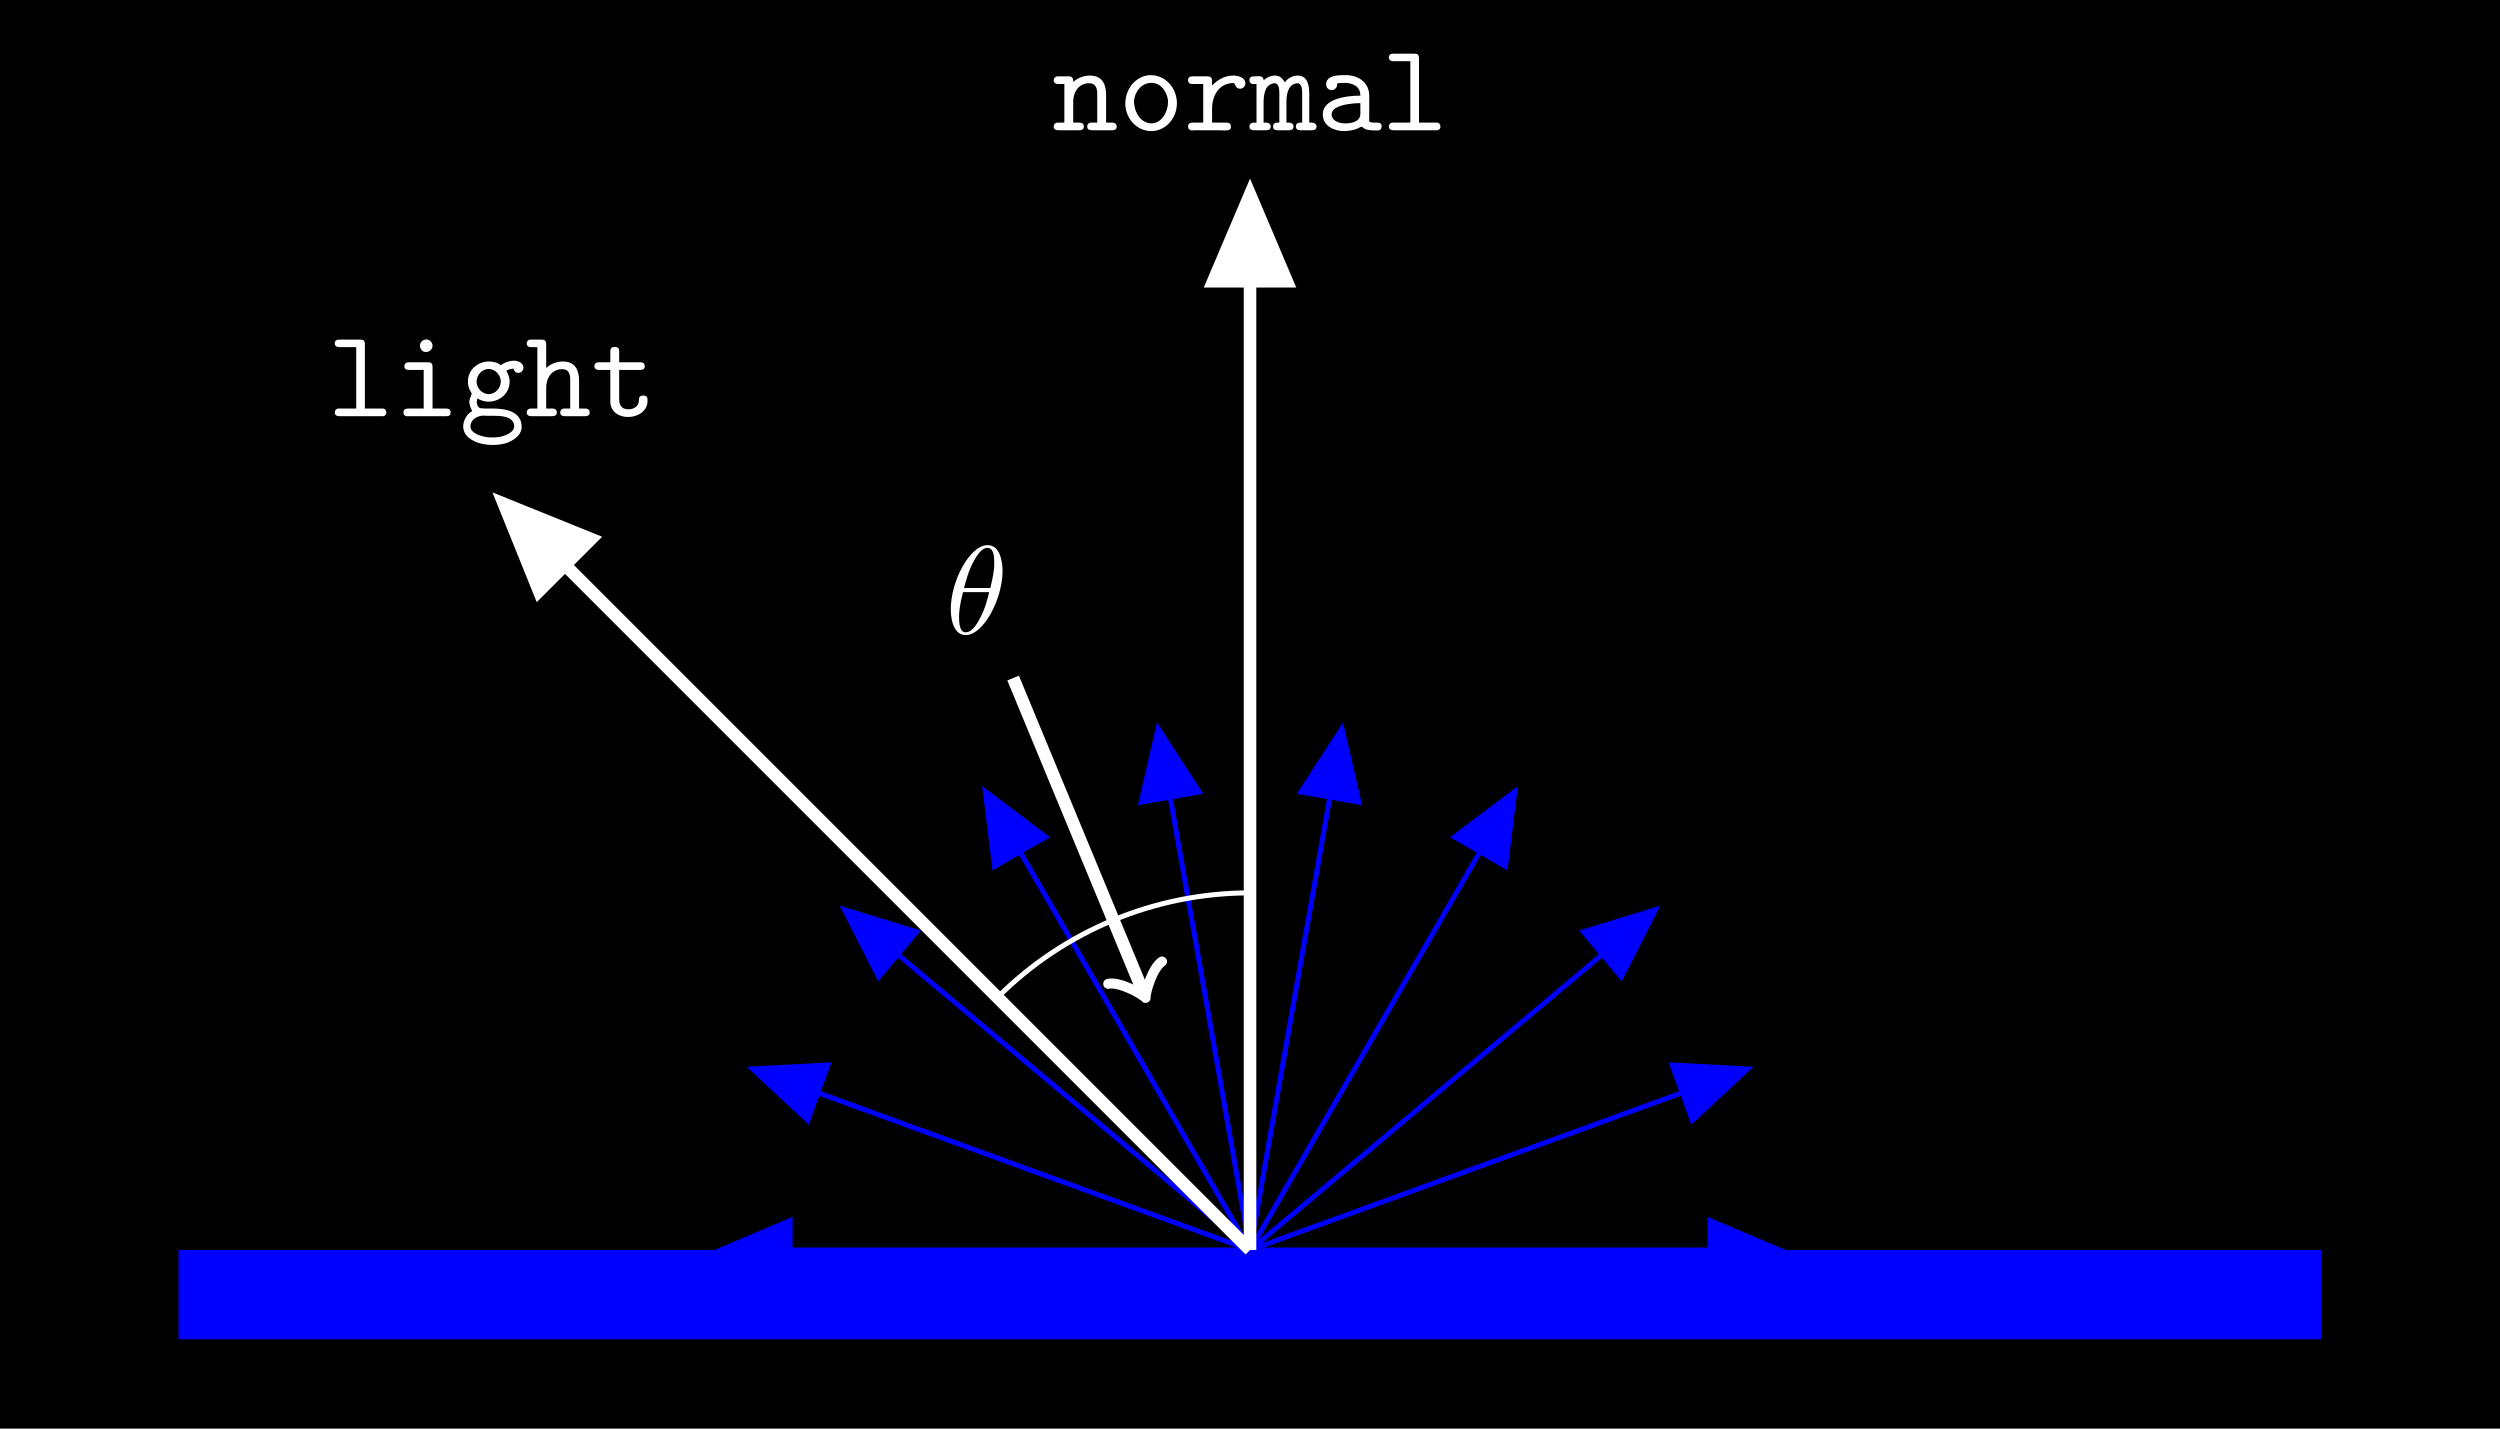
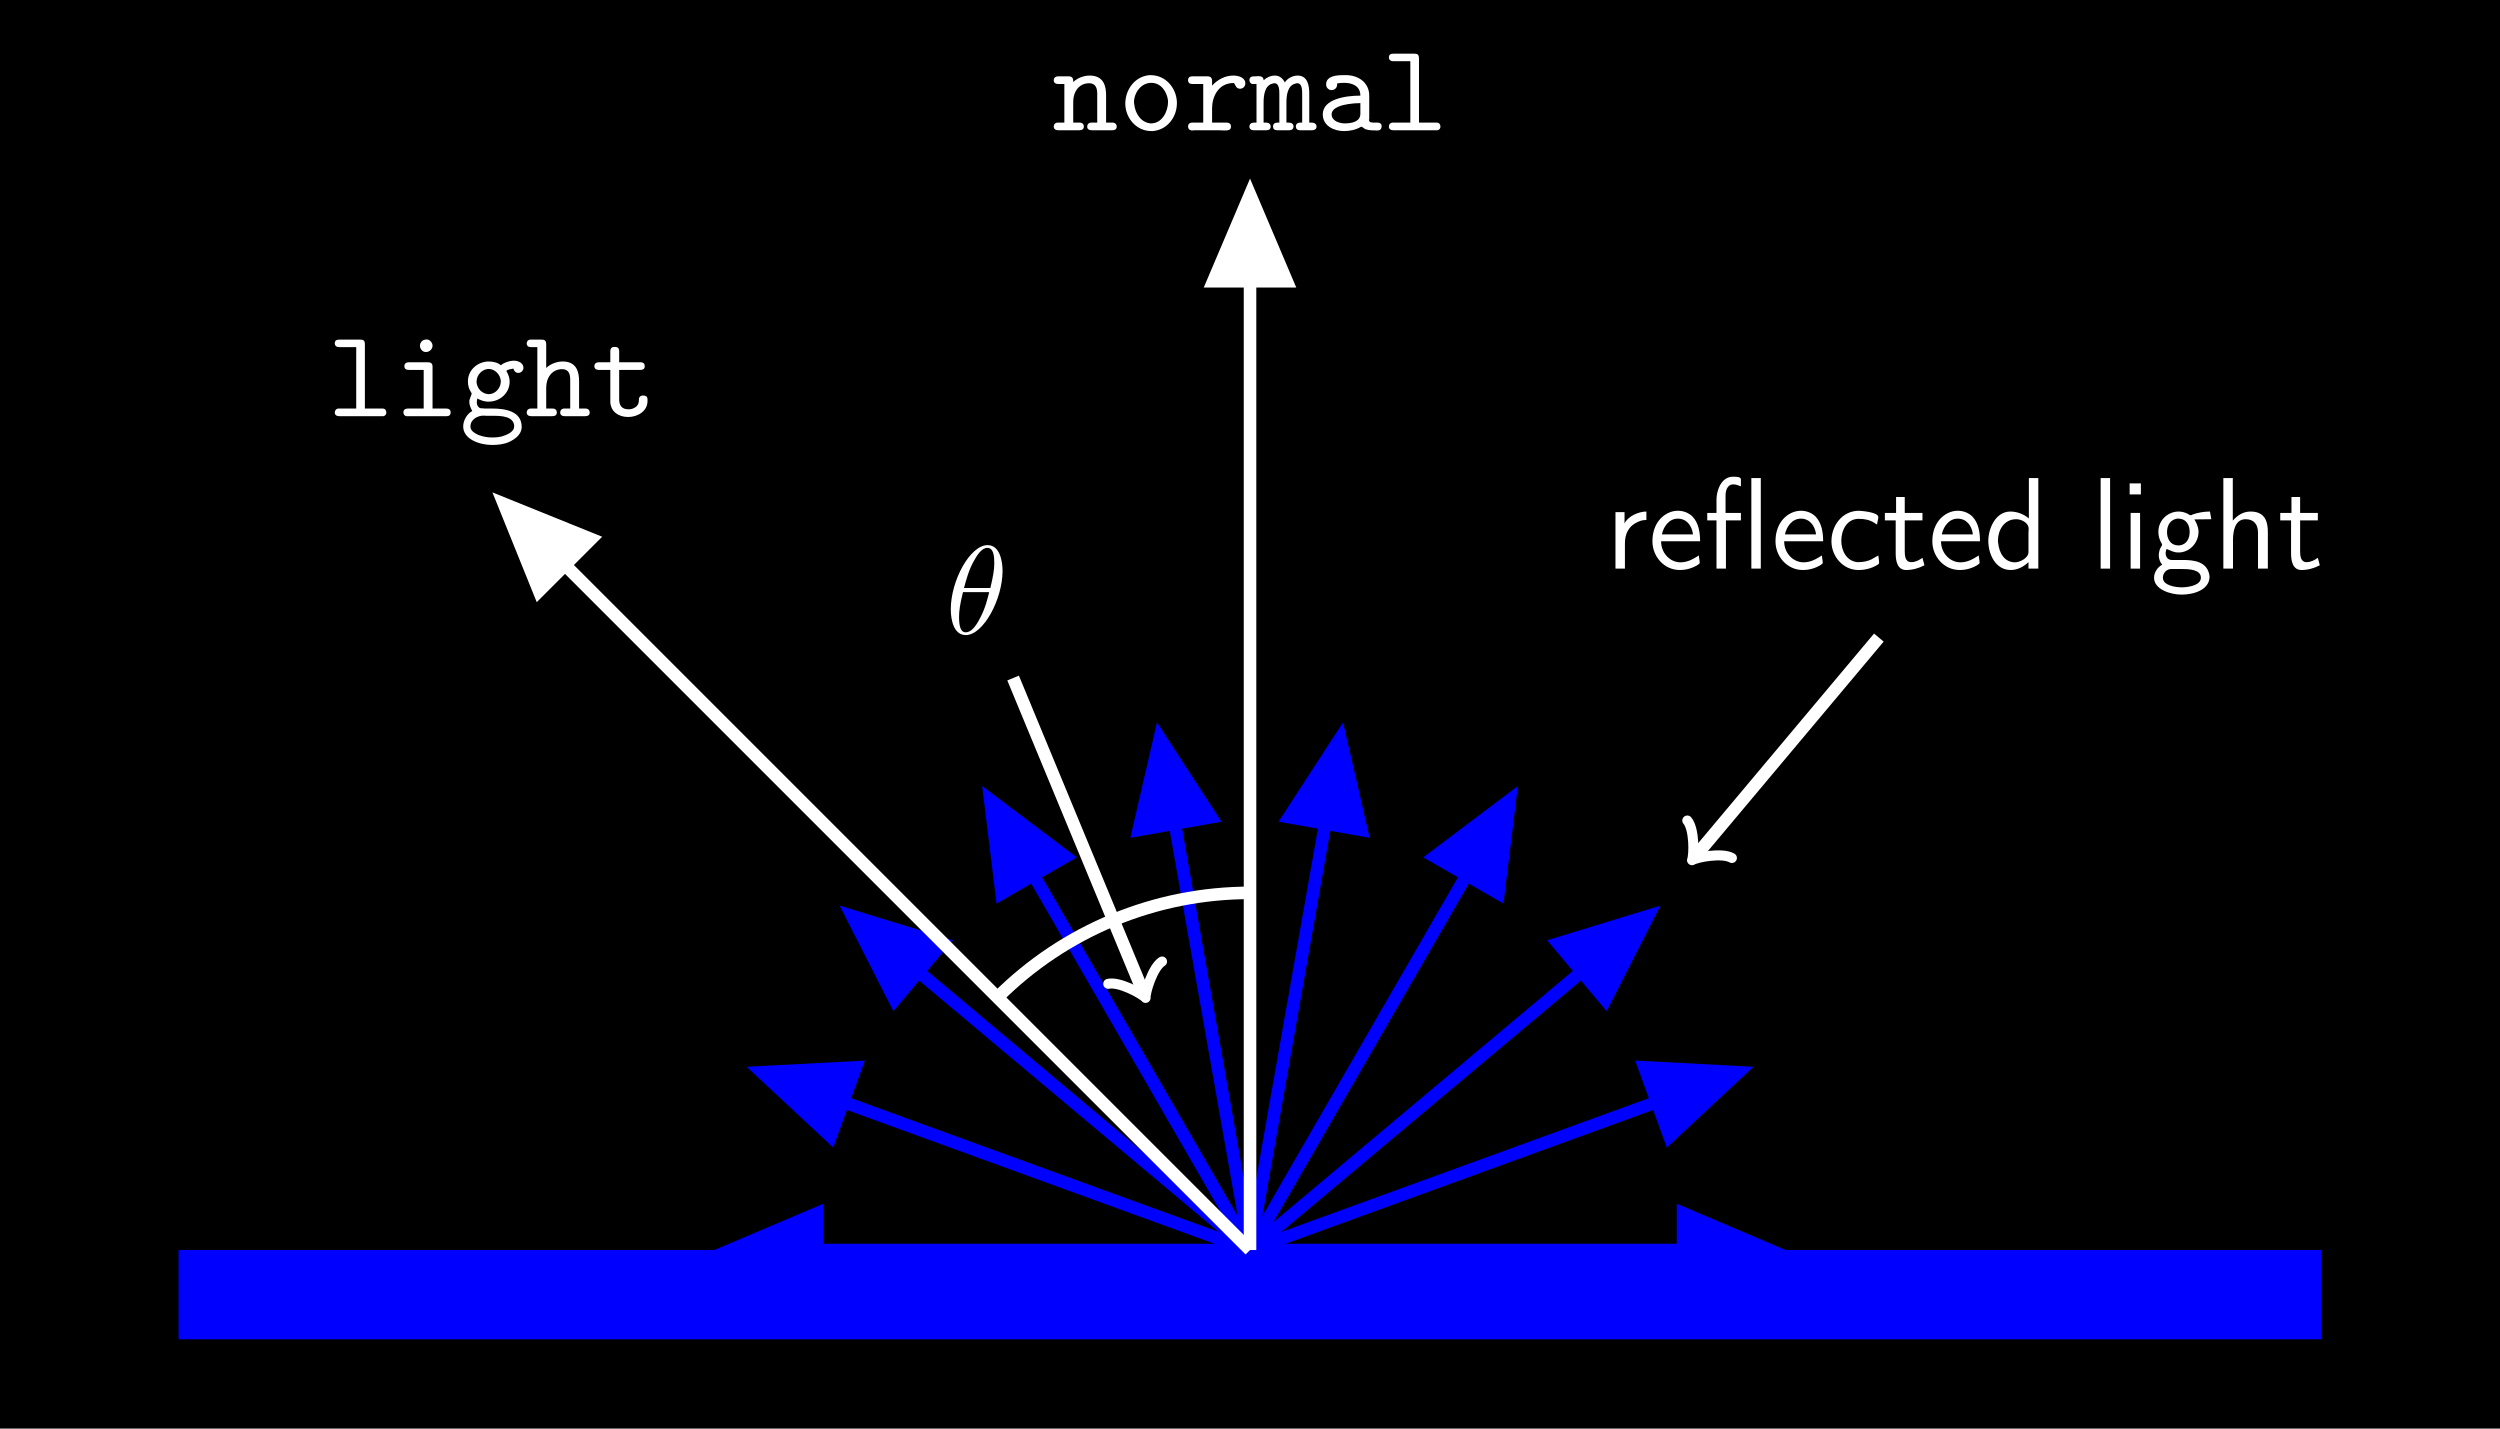
<svg xmlns="http://www.w3.org/2000/svg" xmlns:xlink="http://www.w3.org/1999/xlink" width="198.425" height="113.386" viewBox="0 0 198.425 113.386">
  <defs>
    <g>
      <g id="glyph-0-0">
        <path d="M 2.266 -5.5 L 2.266 -0.625 L 0.875 -0.625 C 0.688 -0.625 0.562 -0.484 0.562 -0.312 C 0.562 -0.094 0.734 -0.016 0.938 -0.016 L 4.422 -0.016 C 4.578 -0.047 4.656 -0.172 4.656 -0.312 C 4.656 -0.484 4.547 -0.625 4.359 -0.625 L 2.953 -0.625 L 2.953 -5.719 C 2.953 -6.062 2.797 -6.094 2.578 -6.094 L 0.953 -6.094 C 0.781 -6.094 0.562 -6.078 0.562 -5.797 C 0.562 -5.625 0.688 -5.5 0.891 -5.5 Z M 2.266 -5.5 " />
      </g>
      <g id="glyph-0-1">
        <path d="M 2.391 -3.688 L 2.391 -0.625 L 1.156 -0.625 C 0.906 -0.625 0.781 -0.516 0.781 -0.312 C 0.781 -0.172 0.875 -0.031 1.031 -0.016 L 4.203 -0.016 C 4.422 -0.016 4.531 -0.125 4.531 -0.312 C 4.531 -0.516 4.406 -0.625 4.172 -0.625 C 4.094 -0.625 4.016 -0.625 3.953 -0.625 L 3.094 -0.625 L 3.094 -3.953 C 3.094 -4.25 2.906 -4.297 2.719 -4.297 L 1.234 -4.297 C 1.062 -4.297 0.859 -4.25 0.859 -3.984 C 0.859 -3.766 1 -3.688 1.25 -3.688 Z M 2.516 -6.094 C 2.25 -6.062 2.094 -5.828 2.094 -5.609 C 2.094 -5.391 2.266 -5.109 2.562 -5.109 C 2.875 -5.109 3.094 -5.359 3.094 -5.609 C 3.094 -5.828 2.906 -6.109 2.609 -6.109 C 2.578 -6.109 2.547 -6.094 2.516 -6.094 Z M 2.516 -6.094 " />
      </g>
      <g id="glyph-0-2">
        <path d="M 3.297 -4.062 L 3.281 -4.062 C 3.047 -4.281 2.641 -4.359 2.328 -4.359 C 1.5 -4.359 0.672 -3.734 0.672 -2.781 C 0.672 -2.5 0.734 -2.203 0.891 -1.969 C 0.906 -1.922 0.953 -1.875 0.969 -1.828 L 0.969 -1.812 C 0.969 -1.703 0.781 -1.391 0.781 -1.172 C 0.781 -0.875 0.891 -0.688 1.016 -0.422 C 0.625 -0.234 0.297 0.297 0.297 0.797 C 0.297 1.828 1.625 2.266 2.578 2.266 C 3.047 2.266 3.531 2.219 3.969 2.016 C 4.422 1.797 4.891 1.453 4.938 0.906 L 4.938 0.828 C 4.938 -0.422 3.625 -0.625 2.594 -0.625 L 1.984 -0.625 C 1.938 -0.625 1.891 -0.641 1.844 -0.641 L 1.75 -0.641 C 1.5 -0.641 1.375 -0.906 1.375 -1.109 C 1.375 -1.219 1.391 -1.312 1.422 -1.422 C 1.672 -1.281 1.938 -1.188 2.219 -1.172 L 2.328 -1.172 C 3.172 -1.172 3.984 -1.812 3.984 -2.766 C 3.984 -3.016 3.906 -3.266 3.781 -3.5 C 3.766 -3.516 3.734 -3.562 3.734 -3.609 C 3.734 -3.703 4.109 -3.766 4.281 -3.797 C 4.328 -3.609 4.453 -3.453 4.672 -3.453 C 4.859 -3.453 5.047 -3.594 5.078 -3.812 L 5.078 -3.859 C 5.078 -4.234 4.672 -4.422 4.328 -4.422 C 3.953 -4.422 3.484 -4.25 3.297 -4.062 Z M 0.875 0.859 C 0.875 0.828 0.875 0.812 0.875 0.781 C 0.875 0.234 1.453 -0.062 1.906 -0.062 C 2.016 -0.062 2.125 -0.047 2.219 -0.047 L 2.734 -0.047 C 3.344 -0.047 4.281 0 4.344 0.734 L 4.344 0.797 C 4.344 1.156 3.922 1.391 3.625 1.5 C 3.297 1.641 2.938 1.672 2.594 1.672 C 2.219 1.672 1.859 1.609 1.5 1.469 C 1.25 1.359 0.906 1.172 0.875 0.859 Z M 1.359 -2.688 L 1.359 -2.766 C 1.359 -3.281 1.797 -3.766 2.328 -3.766 L 2.359 -3.766 C 2.828 -3.734 3.219 -3.344 3.281 -2.844 L 3.281 -2.766 C 3.281 -2.25 2.844 -1.766 2.328 -1.766 L 2.297 -1.766 C 1.812 -1.797 1.422 -2.172 1.359 -2.688 Z M 1.359 -2.688 " />
      </g>
      <g id="glyph-0-3">
        <path d="M 0.953 -5.5 L 0.953 -0.625 L 0.438 -0.625 C 0.234 -0.625 0.109 -0.484 0.109 -0.312 C 0.109 -0.109 0.266 -0.016 0.484 -0.016 L 2.109 -0.016 C 2.344 -0.016 2.5 -0.094 2.5 -0.312 C 2.5 -0.516 2.359 -0.625 2.172 -0.625 L 1.656 -0.625 L 1.656 -2.281 C 1.656 -3.062 2.109 -3.75 2.922 -3.75 C 3.438 -3.75 3.562 -3.359 3.562 -2.922 L 3.562 -0.625 L 3.094 -0.625 C 2.875 -0.625 2.766 -0.469 2.766 -0.312 C 2.766 -0.078 2.953 -0.016 3.156 -0.016 L 4.75 -0.016 C 4.969 -0.016 5.109 -0.109 5.109 -0.312 C 5.109 -0.484 4.984 -0.625 4.781 -0.625 L 4.266 -0.625 L 4.266 -2.797 C 4.266 -3.484 4.094 -4.359 2.969 -4.359 C 2.5 -4.359 2 -4.172 1.656 -3.844 L 1.656 -5.719 C 1.656 -6.062 1.484 -6.094 1.281 -6.094 L 0.359 -6.094 C 0.219 -6.078 0.109 -5.953 0.109 -5.797 C 0.109 -5.609 0.234 -5.5 0.422 -5.5 Z M 0.953 -5.5 " />
      </g>
      <g id="glyph-0-4">
        <path d="M 1.516 -4.297 L 0.609 -4.297 C 0.375 -4.297 0.25 -4.172 0.25 -3.984 C 0.25 -3.781 0.406 -3.688 0.594 -3.688 L 1.516 -3.688 L 1.516 -1.094 C 1.578 -0.375 2.156 0.047 2.938 0.047 C 3.672 0.047 4.469 -0.406 4.469 -1.219 L 4.469 -1.344 C 4.469 -1.609 4.297 -1.656 4.109 -1.656 C 3.891 -1.656 3.781 -1.531 3.781 -1.312 L 3.781 -1.234 C 3.781 -0.781 3.328 -0.562 2.969 -0.562 C 2.406 -0.562 2.219 -0.891 2.219 -1.359 L 2.219 -3.688 L 3.859 -3.688 C 4.031 -3.688 4.25 -3.719 4.25 -3.984 C 4.25 -4.172 4.141 -4.297 3.922 -4.297 L 2.219 -4.297 L 2.219 -5.172 C 2.219 -5.469 2.047 -5.516 1.859 -5.516 C 1.672 -5.516 1.516 -5.453 1.516 -5.156 Z M 1.516 -4.297 " />
      </g>
      <g id="glyph-0-5">
        <path d="M 1.656 -3.844 L 1.656 -3.953 C 1.656 -4.141 1.562 -4.297 1.312 -4.297 L 0.438 -4.297 C 0.266 -4.297 0.109 -4.188 0.109 -3.984 C 0.109 -3.781 0.266 -3.688 0.453 -3.688 L 0.953 -3.688 L 0.953 -0.625 L 0.438 -0.625 C 0.234 -0.625 0.109 -0.484 0.109 -0.312 C 0.109 -0.109 0.266 -0.016 0.484 -0.016 L 2.109 -0.016 C 2.344 -0.016 2.5 -0.094 2.5 -0.312 C 2.5 -0.516 2.359 -0.625 2.172 -0.625 L 1.656 -0.625 L 1.656 -2.281 C 1.656 -3.062 2.109 -3.75 2.922 -3.75 C 3.438 -3.75 3.562 -3.359 3.562 -2.922 L 3.562 -0.625 L 3.094 -0.625 C 2.875 -0.625 2.766 -0.469 2.766 -0.312 C 2.766 -0.078 2.953 -0.016 3.156 -0.016 L 4.75 -0.016 C 4.969 -0.016 5.109 -0.109 5.109 -0.312 C 5.109 -0.484 4.984 -0.625 4.781 -0.625 L 4.266 -0.625 L 4.266 -2.797 C 4.266 -3.484 4.094 -4.359 2.969 -4.359 C 2.5 -4.359 2 -4.172 1.656 -3.844 Z M 1.656 -3.844 " />
      </g>
      <g id="glyph-0-6">
        <path d="M 2.469 -4.391 C 1.281 -4.281 0.562 -3.203 0.562 -2.141 L 0.562 -2.047 C 0.609 -0.953 1.453 0.047 2.625 0.047 L 2.734 0.047 C 3.922 -0.047 4.656 -1.094 4.656 -2.156 L 4.656 -2.266 C 4.609 -3.375 3.766 -4.391 2.578 -4.391 Z M 1.266 -2.109 C 1.266 -2.141 1.25 -2.188 1.25 -2.234 C 1.25 -2.969 1.797 -3.781 2.625 -3.781 C 3.406 -3.781 3.875 -3.062 3.953 -2.359 L 3.953 -2.266 C 3.953 -1.516 3.484 -0.562 2.609 -0.562 L 2.578 -0.562 C 1.828 -0.625 1.344 -1.312 1.266 -2.109 Z M 1.266 -2.109 " />
      </g>
      <g id="glyph-0-7">
        <path d="M 2.219 -3.562 L 2.219 -3.922 C 2.219 -4.172 2.109 -4.297 1.859 -4.297 L 0.641 -4.297 C 0.453 -4.297 0.312 -4.203 0.312 -4 C 0.312 -3.781 0.438 -3.688 0.672 -3.688 L 1.516 -3.688 L 1.516 -0.625 L 0.656 -0.625 C 0.422 -0.625 0.312 -0.5 0.312 -0.312 C 0.312 -0.156 0.422 0 0.641 0 C 0.688 0 0.75 -0.016 0.797 -0.016 L 2.766 -0.016 C 2.906 -0.016 3.078 0 3.234 0 C 3.531 0 3.719 -0.047 3.719 -0.312 C 3.719 -0.5 3.609 -0.625 3.359 -0.625 L 2.219 -0.625 L 2.219 -1.766 C 2.219 -2.656 2.703 -3.766 3.922 -3.766 C 4.062 -3.766 4.047 -3.312 4.438 -3.312 C 4.656 -3.312 4.859 -3.484 4.859 -3.734 C 4.859 -4.219 4.281 -4.359 3.906 -4.359 C 3.234 -4.359 2.656 -4.031 2.219 -3.562 Z M 2.219 -3.562 " />
      </g>
      <g id="glyph-0-8">
        <path d="M 1.078 -3.984 C 1.078 -4.25 0.875 -4.312 0.672 -4.312 C 0.594 -4.312 0.5 -4.297 0.422 -4.297 L 0.312 -4.297 C 0.125 -4.297 -0.047 -4.234 -0.047 -4 C -0.047 -3.844 0.047 -3.703 0.203 -3.688 L 0.516 -3.688 L 0.516 -0.625 C 0.453 -0.625 0.406 -0.625 0.328 -0.625 C 0.125 -0.625 -0.047 -0.531 -0.047 -0.312 C -0.047 -0.125 0.094 -0.016 0.297 -0.016 L 1.281 -0.016 C 1.484 -0.016 1.641 -0.094 1.641 -0.312 C 1.641 -0.531 1.469 -0.625 1.266 -0.625 C 1.203 -0.625 1.141 -0.625 1.078 -0.625 L 1.078 -2.188 C 1.078 -2.766 1.156 -3.562 1.781 -3.719 C 1.828 -3.734 1.891 -3.75 1.938 -3.75 C 2.328 -3.75 2.328 -3.188 2.328 -2.875 L 2.328 -0.625 L 2.188 -0.625 C 1.969 -0.625 1.828 -0.531 1.828 -0.312 C 1.828 -0.125 1.938 -0.016 2.172 -0.016 L 3.109 -0.016 C 3.312 -0.016 3.453 -0.125 3.453 -0.312 C 3.453 -0.531 3.281 -0.625 3.078 -0.625 C 3.016 -0.625 2.953 -0.625 2.891 -0.625 L 2.891 -2.188 C 2.891 -2.766 2.969 -3.562 3.594 -3.719 C 3.641 -3.734 3.703 -3.75 3.75 -3.75 C 4.141 -3.75 4.141 -3.188 4.141 -2.875 L 4.141 -0.625 L 4 -0.625 C 3.781 -0.625 3.641 -0.531 3.641 -0.312 C 3.641 -0.125 3.766 -0.016 3.984 -0.016 L 4.922 -0.016 C 5.141 -0.016 5.281 -0.125 5.281 -0.312 C 5.281 -0.531 5.094 -0.625 4.891 -0.625 C 4.828 -0.625 4.766 -0.625 4.703 -0.625 L 4.703 -2.938 C 4.703 -3.484 4.609 -4.359 3.781 -4.359 C 3.375 -4.359 2.938 -4.109 2.766 -3.812 C 2.594 -4.141 2.344 -4.359 1.969 -4.359 C 1.641 -4.359 1.312 -4.203 1.078 -3.984 Z M 1.078 -3.984 " />
      </g>
      <g id="glyph-0-9">
        <path d="M 1.688 -3.734 C 1.859 -3.766 2.062 -3.781 2.25 -3.781 C 2.844 -3.781 3.531 -3.562 3.531 -2.766 C 2.328 -2.766 0.547 -2.484 0.547 -1.281 C 0.547 -0.344 1.469 0.047 2.219 0.047 C 2.688 0.047 3.156 -0.047 3.531 -0.266 C 3.562 -0.281 3.578 -0.297 3.609 -0.297 L 3.625 -0.297 C 3.672 -0.297 3.812 -0.156 3.953 -0.094 C 4.234 0 4.594 0 4.891 0 C 5.125 0 5.219 -0.156 5.219 -0.328 L 5.219 -0.359 C 5.219 -0.531 5.078 -0.625 4.906 -0.625 L 4.609 -0.625 C 4.422 -0.625 4.219 -0.641 4.219 -0.828 C 4.219 -0.875 4.234 -0.922 4.234 -0.953 L 4.234 -2.766 C 4.234 -3.719 3.5 -4.328 2.516 -4.391 L 2.156 -4.391 C 1.641 -4.391 0.812 -4.328 0.812 -3.656 C 0.812 -3.375 1.031 -3.203 1.25 -3.203 C 1.5 -3.203 1.688 -3.406 1.688 -3.641 C 1.688 -3.672 1.688 -3.703 1.688 -3.734 Z M 3.531 -2.172 L 3.531 -1.328 C 3.531 -0.672 2.797 -0.562 2.297 -0.562 C 1.875 -0.562 1.25 -0.75 1.25 -1.281 C 1.25 -1.844 2.156 -2.031 2.562 -2.094 C 2.875 -2.141 3.203 -2.172 3.531 -2.172 Z M 3.531 -2.172 " />
      </g>
      <g id="glyph-1-0">
        <path d="M 4.531 -4.984 C 4.531 -5.641 4.359 -7.031 3.344 -7.031 C 1.953 -7.031 0.422 -4.219 0.422 -1.938 C 0.422 -1 0.703 0.109 1.609 0.109 C 3.016 0.109 4.531 -2.75 4.531 -4.984 Z M 1.469 -3.625 C 1.641 -4.25 1.844 -5.047 2.25 -5.766 C 2.516 -6.25 2.875 -6.812 3.328 -6.812 C 3.812 -6.812 3.875 -6.172 3.875 -5.609 C 3.875 -5.109 3.797 -4.609 3.562 -3.625 Z M 3.469 -3.297 C 3.359 -2.844 3.156 -2 2.766 -1.281 C 2.422 -0.594 2.047 -0.109 1.609 -0.109 C 1.281 -0.109 1.078 -0.406 1.078 -1.328 C 1.078 -1.75 1.141 -2.328 1.391 -3.297 Z M 3.469 -3.297 " />
      </g>
+       <g id="glyph-2-0">
+         <path d="M 1.531 -3.594 L 1.531 -4.5 L 0.812 -4.5 L 0.812 -0.016 L 1.562 -0.016 L 1.562 -2 C 1.562 -2.766 1.828 -3.422 2.688 -3.766 C 2.859 -3.844 3.062 -3.875 3.266 -3.875 L 3.266 -4.547 C 2.609 -4.547 1.766 -4.141 1.531 -3.594 Z M 1.531 -3.594 " />
+       </g>
+       <g id="glyph-2-1">
+         <path d="M 4.031 -1.062 C 3.531 -0.75 3.125 -0.516 2.562 -0.516 C 1.781 -0.516 1.031 -1.203 1.031 -2.188 L 4.125 -2.188 C 4.125 -2.875 4.016 -3.625 3.531 -4.141 C 3.219 -4.453 2.797 -4.609 2.359 -4.609 C 1.812 -4.609 1.312 -4.344 0.953 -3.953 C 0.531 -3.484 0.344 -2.844 0.344 -2.219 L 0.344 -2.172 C 0.344 -1 1.25 0.094 2.516 0.094 C 3.016 0.094 3.516 -0.047 3.938 -0.312 C 4 -0.375 4.094 -0.391 4.094 -0.484 C 4.094 -0.672 4.031 -0.875 4.031 -1.062 Z M 1.094 -2.734 C 1.219 -3.344 1.656 -3.984 2.359 -3.984 C 3.062 -3.984 3.484 -3.406 3.562 -2.734 Z M 1.094 -2.734 " />
+       </g>
+       <g id="glyph-2-2">
+         <path d="M 1 -4.438 L 0.266 -4.438 L 0.266 -3.844 L 1 -3.844 L 1 -0.016 L 1.75 -0.016 L 1.75 -3.844 L 2.938 -3.844 L 2.938 -4.438 L 1.719 -4.438 L 1.719 -5.828 C 1.719 -6.172 1.844 -6.656 2.266 -6.703 L 2.328 -6.703 C 2.562 -6.703 2.734 -6.625 2.938 -6.547 L 2.938 -7.109 C 2.938 -7.312 2.516 -7.312 2.359 -7.312 L 2.312 -7.312 C 1.359 -7.312 1 -6.188 1 -5.5 Z M 3.766 -7.203 L 3.766 -0.016 L 4.516 -0.016 L 4.516 -7.203 Z M 3.766 -7.203 " />
+       </g>
+       <g id="glyph-2-3">
+         <path d="M 4.078 -1.062 C 3.891 -0.969 3.719 -0.844 3.531 -0.75 C 3.219 -0.594 2.844 -0.531 2.5 -0.531 L 2.406 -0.531 C 1.531 -0.625 1.141 -1.469 1.141 -2.234 C 1.141 -3.047 1.562 -3.969 2.531 -3.969 C 2.953 -3.969 3.391 -3.891 3.75 -3.656 C 3.828 -3.609 3.891 -3.547 3.984 -3.516 C 3.984 -3.703 4.078 -3.906 4.078 -4.109 C 4.078 -4.531 2.531 -4.609 2.547 -4.609 C 1.188 -4.609 0.359 -3.406 0.359 -2.203 L 0.359 -2.141 C 0.375 -1 1.266 0.094 2.5 0.094 C 3.031 0.094 3.531 -0.031 4 -0.312 C 4.062 -0.359 4.141 -0.375 4.141 -0.484 C 4.141 -0.672 4.094 -0.875 4.078 -1.062 Z M 4.078 -1.062 " />
+       </g>
+       <g id="glyph-2-4">
+         <path d="M 1.062 -5.703 L 1.062 -4.438 L 0.172 -4.438 L 0.172 -3.844 L 1.031 -3.844 L 1.031 -1.219 C 1.031 -0.672 1.141 0.094 1.859 0.094 C 2.375 0.094 2.859 -0.047 3.312 -0.281 L 3.156 -0.875 C 2.859 -0.672 2.609 -0.531 2.25 -0.531 C 1.797 -0.531 1.75 -1.031 1.75 -1.375 L 1.75 -3.844 L 3.156 -3.844 L 3.156 -4.438 L 1.75 -4.438 L 1.75 -5.703 Z M 1.062 -5.703 " />
+       </g>
+       <g id="glyph-2-5">
+         <path d="M 3.578 -7.203 L 3.578 -4 C 3.172 -4.344 2.641 -4.547 2.109 -4.547 C 0.938 -4.547 0.359 -3.203 0.359 -2.219 C 0.359 -1.172 0.922 0.094 2.141 0.094 C 2.672 0.094 3.172 -0.172 3.547 -0.531 L 3.547 -0.016 L 4.328 -0.016 L 4.328 -7.203 Z M 1.141 -2.047 C 1.125 -2.109 1.125 -2.188 1.125 -2.25 C 1.125 -3.047 1.594 -3.938 2.578 -3.938 C 2.969 -3.938 3.562 -3.672 3.562 -3.172 C 3.562 -3.047 3.547 -2.938 3.547 -2.828 L 3.547 -1.328 C 3.547 -0.844 2.844 -0.516 2.484 -0.516 C 1.625 -0.516 1.219 -1.281 1.141 -2.047 Z M 1.141 -2.047 " />
+       </g>
+       <g id="glyph-2-6">
+         <path d="M 0.812 -7.203 L 0.812 -0.016 L 1.562 -0.016 L 1.562 -7.203 Z M 0.812 -7.203 " />
+       </g>
+       <g id="glyph-2-7">
+         <path d="M 0.812 -4.438 L 0.812 -0.016 L 1.562 -0.016 L 1.562 -4.438 Z M 0.734 -6.781 L 0.734 -5.906 L 1.625 -5.906 L 1.625 -6.781 Z M 0.734 -6.781 " />
+       </g>
+       <g id="glyph-2-8">
+         <path d="M 0.922 -0.344 L 0.922 -0.328 C 0.562 -0.125 0.281 0.281 0.281 0.703 C 0.281 1.641 1.594 2.047 2.469 2.047 C 3.406 2.047 4.688 1.688 4.688 0.609 C 4.562 -0.578 3.453 -0.703 2.578 -0.703 L 1.688 -0.703 C 1.375 -0.703 1.203 -0.953 1.203 -1.25 L 1.203 -1.312 C 1.219 -1.422 1.25 -1.5 1.281 -1.578 C 1.656 -1.422 1.859 -1.297 2.219 -1.297 C 3.125 -1.297 3.812 -2.078 3.812 -2.938 L 3.812 -3.016 C 3.781 -3.344 3.656 -3.641 3.484 -3.922 L 4.828 -3.938 L 4.719 -4.547 C 4.266 -4.547 3.781 -4.469 3.344 -4.312 C 3.297 -4.281 3.234 -4.25 3.188 -4.25 C 3.109 -4.25 3 -4.344 2.938 -4.375 C 2.719 -4.484 2.469 -4.547 2.234 -4.547 C 1.391 -4.547 0.625 -3.875 0.625 -2.938 C 0.625 -2.625 0.703 -2.328 0.859 -2.062 C 0.875 -2.031 0.922 -1.969 0.922 -1.922 C 0.922 -1.844 0.781 -1.672 0.734 -1.531 C 0.688 -1.375 0.656 -1.219 0.656 -1.078 C 0.656 -0.812 0.75 -0.531 0.922 -0.344 Z M 1.578 0.016 L 2.516 0.016 C 3.078 0.016 4 0.062 4 0.703 C 4 1.391 2.766 1.469 2.5 1.469 C 1.984 1.469 0.984 1.328 0.984 0.703 C 0.984 0.359 1.234 0.062 1.578 0.016 Z M 2.109 -3.984 L 2.188 -3.984 C 2.875 -3.984 3.109 -3.438 3.109 -2.938 C 3.109 -2.406 2.875 -1.938 2.312 -1.859 L 2.234 -1.859 C 1.562 -1.859 1.312 -2.406 1.312 -2.906 C 1.312 -3.422 1.547 -3.891 2.109 -3.984 Z M 2.109 -3.984 " />
+       </g>
+       <g id="glyph-2-9">
+         <path d="M 0.812 -7.203 L 0.812 -0.016 L 1.578 -0.016 L 1.578 -2.281 C 1.578 -2.875 1.688 -3.938 2.578 -3.938 C 3.234 -3.938 3.562 -3.531 3.562 -2.875 C 3.562 -2.75 3.562 -2.625 3.562 -2.516 L 3.562 -0.016 L 4.344 -0.016 L 4.344 -2.375 C 4.344 -2.547 4.344 -2.734 4.344 -2.922 C 4.344 -3.656 4.172 -4.547 2.984 -4.547 C 2.375 -4.547 1.938 -4.25 1.562 -3.828 L 1.562 -7.203 Z M 0.812 -7.203 " />
+       </g>
    </g>
    <clipPath id="clip-0">
+       <path clip-rule="nonzero" d="M 119 82 L 155 82 L 155 113.387 L 119 113.387 Z M 119 82 " />
+     </clipPath>
+     <clipPath id="clip-1">
+       <path clip-rule="nonzero" d="M 85 71 L 152 71 L 152 113.387 L 85 113.387 Z M 85 71 " />
+     </clipPath>
+     <clipPath id="clip-2">
+       <path clip-rule="nonzero" d="M 85 58 L 145 58 L 145 113.387 L 85 113.387 Z M 85 58 " />
+     </clipPath>
+     <clipPath id="clip-3">
+       <path clip-rule="nonzero" d="M 85 49 L 134 49 L 134 113.387 L 85 113.387 Z M 85 49 " />
+     </clipPath>
+     <clipPath id="clip-4">
+       <path clip-rule="nonzero" d="M 85 44 L 121 44 L 121 113.387 L 85 113.387 Z M 85 44 " />
+     </clipPath>
+     <clipPath id="clip-5">
+       <path clip-rule="nonzero" d="M 78 44 L 114 44 L 114 113.387 L 78 113.387 Z M 78 44 " />
+     </clipPath>
+     <clipPath id="clip-6">
+       <path clip-rule="nonzero" d="M 64 49 L 114 49 L 114 113.387 L 64 113.387 Z M 64 49 " />
+     </clipPath>
+     <clipPath id="clip-7">
+       <path clip-rule="nonzero" d="M 53 58 L 114 58 L 114 113.387 L 53 113.387 Z M 53 58 " />
+     </clipPath>
+     <clipPath id="clip-8">
+       <path clip-rule="nonzero" d="M 46 71 L 114 71 L 114 113.387 L 46 113.387 Z M 46 71 " />
+     </clipPath>
+     <clipPath id="clip-9">
+       <path clip-rule="nonzero" d="M 43 82 L 79 82 L 79 113.387 L 43 113.387 Z M 43 82 " />
+     </clipPath>
+     <clipPath id="clip-10">
      <path clip-rule="nonzero" d="M 26 26 L 114 26 L 114 113.387 L 26 113.387 Z M 26 26 " />
    </clipPath>
  </defs>
  <path fill-rule="nonzero" fill="rgb(0%, 0%, 0%)" fill-opacity="1" d="M 0 113.387 L 0 0 L 198.426 0 L 198.426 113.387 Z M 0 113.387 " />
  <path fill-rule="nonzero" fill="rgb(0%, 0%, 100%)" fill-opacity="1" d="M 14.172 99.215 L 14.172 106.301 L 184.254 106.301 L 184.254 99.215 Z M 14.172 99.215 " />
-   <path fill="none" stroke-width="0.399" stroke-linecap="butt" stroke-linejoin="miter" stroke="rgb(0%, 0%, 100%)" stroke-opacity="1" stroke-miterlimit="10" d="M 85.042 -0.002 L 126.753 -0.002 " transform="matrix(1, 0, 0, -1, 14.173, 99.213)" />
-   <path fill-rule="nonzero" fill="rgb(0%, 0%, 100%)" fill-opacity="1" stroke-width="0.399" stroke-linecap="butt" stroke-linejoin="miter" stroke="rgb(0%, 0%, 100%)" stroke-opacity="1" stroke-miterlimit="10" d="M -5.202 2.334 L 0.298 -0.002 L -5.202 -2.334 Z M -5.202 2.334 " transform="matrix(1, 0, 0, -1, 140.9247, 99.213)" />
-   <path fill="none" stroke-width="0.399" stroke-linecap="butt" stroke-linejoin="miter" stroke="rgb(0%, 0%, 100%)" stroke-opacity="1" stroke-miterlimit="10" d="M 85.042 -0.002 L 124.237 14.268 " transform="matrix(1, 0, 0, -1, 14.173, 99.213)" />
-   <path fill-rule="nonzero" fill="rgb(0%, 0%, 100%)" fill-opacity="1" stroke-width="0.399" stroke-linecap="butt" stroke-linejoin="miter" stroke="rgb(0%, 0%, 100%)" stroke-opacity="1" stroke-miterlimit="10" d="M -5.202 2.336 L 0.3 0 L -5.202 -2.337 Z M -5.202 2.336 " transform="matrix(0.93968, -0.34201, -0.34201, -0.93968, 138.4094, 84.94687)" />
-   <path fill="none" stroke-width="0.399" stroke-linecap="butt" stroke-linejoin="miter" stroke="rgb(0%, 0%, 100%)" stroke-opacity="1" stroke-miterlimit="10" d="M 85.042 -0.002 L 116.991 26.811 " transform="matrix(1, 0, 0, -1, 14.173, 99.213)" />
-   <path fill-rule="nonzero" fill="rgb(0%, 0%, 100%)" fill-opacity="1" stroke-width="0.399" stroke-linecap="butt" stroke-linejoin="miter" stroke="rgb(0%, 0%, 100%)" stroke-opacity="1" stroke-miterlimit="10" d="M -5.203 2.335 L 0.298 -0.001 L -5.204 -2.335 Z M -5.203 2.335 " transform="matrix(0.76602, -0.64278, -0.64278, -0.76602, 131.1656, 72.40134)" />
-   <path fill="none" stroke-width="0.399" stroke-linecap="butt" stroke-linejoin="miter" stroke="rgb(0%, 0%, 100%)" stroke-opacity="1" stroke-miterlimit="10" d="M 85.042 -0.002 L 105.897 36.123 " transform="matrix(1, 0, 0, -1, 14.173, 99.213)" />
-   <path fill-rule="nonzero" fill="rgb(0%, 0%, 100%)" fill-opacity="1" stroke-width="0.399" stroke-linecap="butt" stroke-linejoin="miter" stroke="rgb(0%, 0%, 100%)" stroke-opacity="1" stroke-miterlimit="10" d="M -5.204 2.334 L 0.298 -0.001 L -5.206 -2.335 Z M -5.204 2.334 " transform="matrix(0.5, -0.86601, -0.86601, -0.5, 120.0691, 63.08988)" />
-   <path fill="none" stroke-width="0.399" stroke-linecap="butt" stroke-linejoin="miter" stroke="rgb(0%, 0%, 100%)" stroke-opacity="1" stroke-miterlimit="10" d="M 85.042 -0.002 L 92.284 41.076 " transform="matrix(1, 0, 0, -1, 14.173, 99.213)" />
-   <path fill-rule="nonzero" fill="rgb(0%, 0%, 100%)" fill-opacity="1" stroke-width="0.399" stroke-linecap="butt" stroke-linejoin="miter" stroke="rgb(0%, 0%, 100%)" stroke-opacity="1" stroke-miterlimit="10" d="M -5.205 2.334 L 0.3 0.001 L -5.203 -2.334 Z M -5.205 2.334 " transform="matrix(0.17363, -0.9848, -0.9848, -0.17363, 106.4564, 58.13524)" />
-   <path fill="none" stroke-width="0.399" stroke-linecap="butt" stroke-linejoin="miter" stroke="rgb(0%, 0%, 100%)" stroke-opacity="1" stroke-miterlimit="10" d="M 85.042 -0.002 L 77.796 41.076 " transform="matrix(1, 0, 0, -1, 14.173, 99.213)" />
-   <path fill-rule="nonzero" fill="rgb(0%, 0%, 100%)" fill-opacity="1" stroke-width="0.399" stroke-linecap="butt" stroke-linejoin="miter" stroke="rgb(0%, 0%, 100%)" stroke-opacity="1" stroke-miterlimit="10" d="M -5.202 2.335 L 0.3 0 L -5.205 -2.337 Z M -5.202 2.335 " transform="matrix(-0.17363, -0.9848, -0.9848, 0.17363, 91.97045, 58.13524)" />
-   <path fill="none" stroke-width="0.399" stroke-linecap="butt" stroke-linejoin="miter" stroke="rgb(0%, 0%, 100%)" stroke-opacity="1" stroke-miterlimit="10" d="M 85.042 -0.002 L 64.186 36.123 " transform="matrix(1, 0, 0, -1, 14.173, 99.213)" />
-   <path fill-rule="nonzero" fill="rgb(0%, 0%, 100%)" fill-opacity="1" stroke-width="0.399" stroke-linecap="butt" stroke-linejoin="miter" stroke="rgb(0%, 0%, 100%)" stroke-opacity="1" stroke-miterlimit="10" d="M -5.205 2.336 L 0.299 0.002 L -5.204 -2.333 Z M -5.205 2.336 " transform="matrix(-0.5, -0.86601, -0.86601, 0.5, 78.35778, 63.08988)" />
-   <path fill="none" stroke-width="0.399" stroke-linecap="butt" stroke-linejoin="miter" stroke="rgb(0%, 0%, 100%)" stroke-opacity="1" stroke-miterlimit="10" d="M 85.042 -0.002 L 53.089 26.811 " transform="matrix(1, 0, 0, -1, 14.173, 99.213)" />
-   <path fill-rule="nonzero" fill="rgb(0%, 0%, 100%)" fill-opacity="1" stroke-width="0.399" stroke-linecap="butt" stroke-linejoin="miter" stroke="rgb(0%, 0%, 100%)" stroke-opacity="1" stroke-miterlimit="10" d="M -5.204 2.336 L 0.299 0.002 L -5.205 -2.336 Z M -5.204 2.336 " transform="matrix(-0.76602, -0.64278, -0.64278, 0.76602, 67.26126, 72.40134)" />
-   <path fill="none" stroke-width="0.399" stroke-linecap="butt" stroke-linejoin="miter" stroke="rgb(0%, 0%, 100%)" stroke-opacity="1" stroke-miterlimit="10" d="M 85.042 -0.002 L 45.843 14.268 " transform="matrix(1, 0, 0, -1, 14.173, 99.213)" />
-   <path fill-rule="nonzero" fill="rgb(0%, 0%, 100%)" fill-opacity="1" stroke-width="0.399" stroke-linecap="butt" stroke-linejoin="miter" stroke="rgb(0%, 0%, 100%)" stroke-opacity="1" stroke-miterlimit="10" d="M -5.205 2.336 L 0.298 -0.001 L -5.204 -2.337 Z M -5.205 2.336 " transform="matrix(-0.93968, -0.34201, -0.34201, 0.93968, 60.01745, 84.94687)" />
-   <path fill="none" stroke-width="0.399" stroke-linecap="butt" stroke-linejoin="miter" stroke="rgb(0%, 0%, 100%)" stroke-opacity="1" stroke-miterlimit="10" d="M 85.042 -0.002 L 43.331 -0.002 " transform="matrix(1, 0, 0, -1, 14.173, 99.213)" />
-   <path fill-rule="nonzero" fill="rgb(0%, 0%, 100%)" fill-opacity="1" stroke-width="0.399" stroke-linecap="butt" stroke-linejoin="miter" stroke="rgb(0%, 0%, 100%)" stroke-opacity="1" stroke-miterlimit="10" d="M -5.205 2.334 L 0.299 0.002 L -5.205 -2.334 Z M -5.205 2.334 " transform="matrix(-1, 0, 0, 1, 57.50216, 99.213)" />
-   <path fill="none" stroke-width="0.399" stroke-linecap="butt" stroke-linejoin="miter" stroke="rgb(100%, 100%, 100%)" stroke-opacity="1" stroke-miterlimit="10" d="M 85.042 28.346 C 77.522 28.346 70.311 25.358 64.995 20.045 " transform="matrix(1, 0, 0, -1, 14.173, 99.213)" />
+   <path fill="none" stroke-width="0.996" stroke-linecap="butt" stroke-linejoin="miter" stroke="rgb(0%, 0%, 100%)" stroke-opacity="1" stroke-miterlimit="10" d="M 85.042 -0.002 L 125.913 -0.002 " transform="matrix(1, 0, 0, -1, 14.173, 99.213)" />
+   <path fill-rule="nonzero" fill="rgb(0%, 0%, 100%)" fill-opacity="1" d="M 133.582 96.293 L 140.457 99.215 L 133.582 102.133 Z M 133.582 96.293 " />
  <g clip-path="url(#clip-0)">
+     <path fill="none" stroke-width="0.996" stroke-linecap="butt" stroke-linejoin="miter" stroke="rgb(0%, 0%, 100%)" stroke-opacity="1" stroke-miterlimit="10" d="M -6.503 2.92 L 0.372 -0.002 L -6.503 -2.92 Z M -6.503 2.92 " transform="matrix(1, 0, 0, -1, 140.0848, 99.213)" />
+   </g>
+   <g clip-path="url(#clip-1)">
+     <path fill="none" stroke-width="0.996" stroke-linecap="butt" stroke-linejoin="miter" stroke="rgb(0%, 0%, 100%)" stroke-opacity="1" stroke-miterlimit="10" d="M 85.042 -0.002 L 123.448 13.979 " transform="matrix(1, 0, 0, -1, 14.173, 99.213)" />
+   </g>
+   <path fill-rule="nonzero" fill="rgb(0%, 0%, 100%)" fill-opacity="1" stroke-width="0.996" stroke-linecap="butt" stroke-linejoin="miter" stroke="rgb(0%, 0%, 100%)" stroke-opacity="1" stroke-miterlimit="10" d="M -6.506 2.921 L 0.375 0 L -6.504 -2.921 Z M -6.506 2.921 " transform="matrix(0.93968, -0.34201, -0.34201, -0.93968, 137.6202, 85.23413)" />
+   <g clip-path="url(#clip-2)">
+     <path fill="none" stroke-width="0.996" stroke-linecap="butt" stroke-linejoin="miter" stroke="rgb(0%, 0%, 100%)" stroke-opacity="1" stroke-miterlimit="10" d="M 85.042 -0.002 L 116.35 26.272 " transform="matrix(1, 0, 0, -1, 14.173, 99.213)" />
+   </g>
+   <path fill-rule="nonzero" fill="rgb(0%, 0%, 100%)" fill-opacity="1" stroke-width="0.996" stroke-linecap="butt" stroke-linejoin="miter" stroke="rgb(0%, 0%, 100%)" stroke-opacity="1" stroke-miterlimit="10" d="M -6.504 2.918 L 0.375 0.001 L -6.504 -2.921 Z M -6.504 2.918 " transform="matrix(0.76602, -0.64278, -0.64278, -0.76602, 130.5222, 72.94121)" />
+   <g clip-path="url(#clip-3)">
+     <path fill="none" stroke-width="0.996" stroke-linecap="butt" stroke-linejoin="miter" stroke="rgb(0%, 0%, 100%)" stroke-opacity="1" stroke-miterlimit="10" d="M 85.042 -0.002 L 105.475 35.397 " transform="matrix(1, 0, 0, -1, 14.173, 99.213)" />
+   </g>
+   <path fill-rule="nonzero" fill="rgb(0%, 0%, 100%)" fill-opacity="1" stroke-width="0.996" stroke-linecap="butt" stroke-linejoin="miter" stroke="rgb(0%, 0%, 100%)" stroke-opacity="1" stroke-miterlimit="10" d="M -6.507 2.92 L 0.375 0.001 L -6.504 -2.92 Z M -6.507 2.92 " transform="matrix(0.5, -0.86601, -0.86601, -0.5, 119.6491, 63.81725)" />
+   <g clip-path="url(#clip-4)">
+     <path fill="none" stroke-width="0.996" stroke-linecap="butt" stroke-linejoin="miter" stroke="rgb(0%, 0%, 100%)" stroke-opacity="1" stroke-miterlimit="10" d="M 85.042 -0.002 L 92.139 40.252 " transform="matrix(1, 0, 0, -1, 14.173, 99.213)" />
+   </g>
+   <path fill-rule="nonzero" fill="rgb(0%, 0%, 100%)" fill-opacity="1" stroke-width="0.996" stroke-linecap="butt" stroke-linejoin="miter" stroke="rgb(0%, 0%, 100%)" stroke-opacity="1" stroke-miterlimit="10" d="M -6.503 2.921 L 0.374 0.001 L -6.505 -2.918 Z M -6.503 2.921 " transform="matrix(0.17363, -0.9848, -0.9848, -0.17363, 106.3106, 58.96234)" />
+   <g clip-path="url(#clip-5)">
+     <path fill="none" stroke-width="0.996" stroke-linecap="butt" stroke-linejoin="miter" stroke="rgb(0%, 0%, 100%)" stroke-opacity="1" stroke-miterlimit="10" d="M 85.042 -0.002 L 77.944 40.252 " transform="matrix(1, 0, 0, -1, 14.173, 99.213)" />
+   </g>
+   <path fill-rule="nonzero" fill="rgb(0%, 0%, 100%)" fill-opacity="1" stroke-width="0.996" stroke-linecap="butt" stroke-linejoin="miter" stroke="rgb(0%, 0%, 100%)" stroke-opacity="1" stroke-miterlimit="10" d="M -6.505 2.919 L 0.374 0.001 L -6.503 -2.92 Z M -6.505 2.919 " transform="matrix(-0.17363, -0.9848, -0.9848, 0.17363, 92.11628, 58.96234)" />
+   <g clip-path="url(#clip-6)">
+     <path fill="none" stroke-width="0.996" stroke-linecap="butt" stroke-linejoin="miter" stroke="rgb(0%, 0%, 100%)" stroke-opacity="1" stroke-miterlimit="10" d="M 85.042 -0.002 L 64.604 35.397 " transform="matrix(1, 0, 0, -1, 14.173, 99.213)" />
+   </g>
+   <path fill-rule="nonzero" fill="rgb(0%, 0%, 100%)" fill-opacity="1" stroke-width="0.996" stroke-linecap="butt" stroke-linejoin="miter" stroke="rgb(0%, 0%, 100%)" stroke-opacity="1" stroke-miterlimit="10" d="M -6.504 2.921 L 0.375 0 L -6.506 -2.919 Z M -6.504 2.921 " transform="matrix(-0.5, -0.86601, -0.86601, 0.5, 78.77774, 63.81725)" />
+   <g clip-path="url(#clip-7)">
+     <path fill="none" stroke-width="0.996" stroke-linecap="butt" stroke-linejoin="miter" stroke="rgb(0%, 0%, 100%)" stroke-opacity="1" stroke-miterlimit="10" d="M 85.042 -0.002 L 53.733 26.272 " transform="matrix(1, 0, 0, -1, 14.173, 99.213)" />
+   </g>
+   <path fill-rule="nonzero" fill="rgb(0%, 0%, 100%)" fill-opacity="1" stroke-width="0.996" stroke-linecap="butt" stroke-linejoin="miter" stroke="rgb(0%, 0%, 100%)" stroke-opacity="1" stroke-miterlimit="10" d="M -6.506 2.919 L 0.376 -0.001 L -6.507 -2.92 Z M -6.506 2.919 " transform="matrix(-0.76602, -0.64278, -0.64278, 0.76602, 67.90463, 72.94121)" />
+   <g clip-path="url(#clip-8)">
+     <path fill="none" stroke-width="0.996" stroke-linecap="butt" stroke-linejoin="miter" stroke="rgb(0%, 0%, 100%)" stroke-opacity="1" stroke-miterlimit="10" d="M 85.042 -0.002 L 46.636 13.979 " transform="matrix(1, 0, 0, -1, 14.173, 99.213)" />
+   </g>
+   <path fill-rule="nonzero" fill="rgb(0%, 0%, 100%)" fill-opacity="1" stroke-width="0.996" stroke-linecap="butt" stroke-linejoin="miter" stroke="rgb(0%, 0%, 100%)" stroke-opacity="1" stroke-miterlimit="10" d="M -6.506 2.92 L 0.373 -0.001 L -6.505 -2.92 Z M -6.506 2.92 " transform="matrix(-0.93968, -0.34201, -0.34201, 0.93968, 60.80668, 85.23413)" />
+   <path fill="none" stroke-width="0.996" stroke-linecap="butt" stroke-linejoin="miter" stroke="rgb(0%, 0%, 100%)" stroke-opacity="1" stroke-miterlimit="10" d="M 85.042 -0.002 L 44.171 -0.002 " transform="matrix(1, 0, 0, -1, 14.173, 99.213)" />
+   <path fill-rule="nonzero" fill="rgb(0%, 0%, 100%)" fill-opacity="1" d="M 64.848 102.133 L 57.969 99.215 L 64.848 96.293 Z M 64.848 102.133 " />
+   <g clip-path="url(#clip-9)">
+     <path fill="none" stroke-width="0.996" stroke-linecap="butt" stroke-linejoin="miter" stroke="rgb(0%, 0%, 100%)" stroke-opacity="1" stroke-miterlimit="10" d="M -6.506 2.92 L 0.373 0.002 L -6.506 -2.92 Z M -6.506 2.92 " transform="matrix(-1, 0, 0, 1, 58.34205, 99.213)" />
+   </g>
+   <path fill="none" stroke-width="0.996" stroke-linecap="butt" stroke-linejoin="miter" stroke="rgb(100%, 100%, 100%)" stroke-opacity="1" stroke-miterlimit="10" d="M 85.042 28.346 C 77.522 28.346 70.311 25.358 64.995 20.045 " transform="matrix(1, 0, 0, -1, 14.173, 99.213)" />
+   <g clip-path="url(#clip-10)">
    <path fill="none" stroke-width="0.996" stroke-linecap="butt" stroke-linejoin="miter" stroke="rgb(100%, 100%, 100%)" stroke-opacity="1" stroke-miterlimit="10" d="M 85.042 -0.002 L 26.073 58.967 " transform="matrix(1, 0, 0, -1, 14.173, 99.213)" />
  </g>
  <path fill-rule="nonzero" fill="rgb(100%, 100%, 100%)" fill-opacity="1" stroke-width="0.996" stroke-linecap="butt" stroke-linejoin="miter" stroke="rgb(100%, 100%, 100%)" stroke-opacity="1" stroke-miterlimit="10" d="M -6.504 2.92 L 0.373 -0.002 L -6.504 -2.919 Z M -6.504 2.92 " transform="matrix(-0.7071, -0.7071, -0.7071, 0.7071, 40.24661, 40.24619)" />
  <g fill="rgb(100%, 100%, 100%)" fill-opacity="1">
    <use xlink:href="#glyph-0-0" x="26.008" y="33.05" />
    <use xlink:href="#glyph-0-1" x="31.237" y="33.05" />
    <use xlink:href="#glyph-0-2" x="36.467" y="33.05" />
    <use xlink:href="#glyph-0-3" x="41.696" y="33.05" />
    <use xlink:href="#glyph-0-4" x="46.925" y="33.05" />
  </g>
  <path fill="none" stroke-width="0.996" stroke-linecap="butt" stroke-linejoin="miter" stroke="rgb(100%, 100%, 100%)" stroke-opacity="1" stroke-miterlimit="10" d="M 85.042 -0.002 L 85.042 83.393 " transform="matrix(1, 0, 0, -1, 14.173, 99.213)" />
  <path fill-rule="nonzero" fill="rgb(100%, 100%, 100%)" fill-opacity="1" stroke-width="0.996" stroke-linecap="butt" stroke-linejoin="miter" stroke="rgb(100%, 100%, 100%)" stroke-opacity="1" stroke-miterlimit="10" d="M -6.503 2.92 L 0.372 -0.001 L -6.503 -2.919 Z M -6.503 2.92 " transform="matrix(0, -1, -1, 0, 99.21342, 15.82141)" />
  <g fill="rgb(100%, 100%, 100%)" fill-opacity="1">
    <use xlink:href="#glyph-0-5" x="83.525" y="10.356" />
    <use xlink:href="#glyph-0-6" x="88.754" y="10.356" />
    <use xlink:href="#glyph-0-7" x="93.984" y="10.356" />
    <use xlink:href="#glyph-0-8" x="99.213" y="10.356" />
    <use xlink:href="#glyph-0-9" x="104.442" y="10.356" />
    <use xlink:href="#glyph-0-0" x="109.672" y="10.356" />
  </g>
  <g fill="rgb(100%, 100%, 100%)" fill-opacity="1">
    <use xlink:href="#glyph-1-0" x="75.042" y="50.297" />
  </g>
  <path fill="none" stroke-width="0.996" stroke-linecap="butt" stroke-linejoin="miter" stroke="rgb(100%, 100%, 100%)" stroke-opacity="1" stroke-miterlimit="10" d="M 66.237 45.397 L 76.589 20.408 " transform="matrix(1, 0, 0, -1, 14.173, 99.213)" />
  <path fill="none" stroke-width="0.797" stroke-linecap="round" stroke-linejoin="round" stroke="rgb(100%, 100%, 100%)" stroke-opacity="1" stroke-miterlimit="10" d="M -1.735 2.311 C -1.59 1.447 0.002 0.145 0.432 0 C -0 -0.146 -1.591 -1.445 -1.735 -2.311 " transform="matrix(0.38268, 0.92381, 0.92381, -0.38268, 90.7599, 78.8038)" />
+   <g fill="rgb(100%, 100%, 100%)" fill-opacity="1">
+     <use xlink:href="#glyph-2-0" x="127.408" y="45.148" />
+     <use xlink:href="#glyph-2-1" x="130.811" y="45.148" />
+     <use xlink:href="#glyph-2-2" x="135.238" y="45.148" />
+     <use xlink:href="#glyph-2-1" x="140.578" y="45.148" />
+     <use xlink:href="#glyph-2-3" x="145.004" y="45.148" />
+     <use xlink:href="#glyph-2-4" x="149.43" y="45.148" />
+     <use xlink:href="#glyph-2-1" x="153.027" y="45.148" />
+     <use xlink:href="#glyph-2-5" x="157.453" y="45.148" />
+   </g>
+   <g fill="rgb(100%, 100%, 100%)" fill-opacity="1">
+     <use xlink:href="#glyph-2-6" x="165.916" y="45.148" />
+     <use xlink:href="#glyph-2-7" x="168.296" y="45.148" />
+   </g>
+   <g fill="rgb(100%, 100%, 100%)" fill-opacity="1">
+     <use xlink:href="#glyph-2-8" x="170.685" y="45.148" />
+   </g>
+   <g fill="rgb(100%, 100%, 100%)" fill-opacity="1">
+     <use xlink:href="#glyph-2-9" x="175.655" y="45.148" />
+   </g>
+   <g fill="rgb(100%, 100%, 100%)" fill-opacity="1">
+     <use xlink:href="#glyph-2-4" x="180.811" y="45.148" />
+   </g>
+   <path fill="none" stroke-width="0.996" stroke-linecap="butt" stroke-linejoin="miter" stroke="rgb(100%, 100%, 100%)" stroke-opacity="1" stroke-miterlimit="10" d="M 134.952 48.608 L 120.405 31.272 " transform="matrix(1, 0, 0, -1, 14.173, 99.213)" />
+   <path fill="none" stroke-width="0.797" stroke-linecap="round" stroke-linejoin="round" stroke="rgb(100%, 100%, 100%)" stroke-opacity="1" stroke-miterlimit="10" d="M -1.733 2.311 C -1.587 1.444 -0.001 0.144 0.436 0 C 0.001 -0.145 -1.59 -1.445 -1.735 -2.311 " transform="matrix(-0.64284, 0.76596, 0.76596, 0.64284, 134.5766, 67.93956)" />
</svg>
